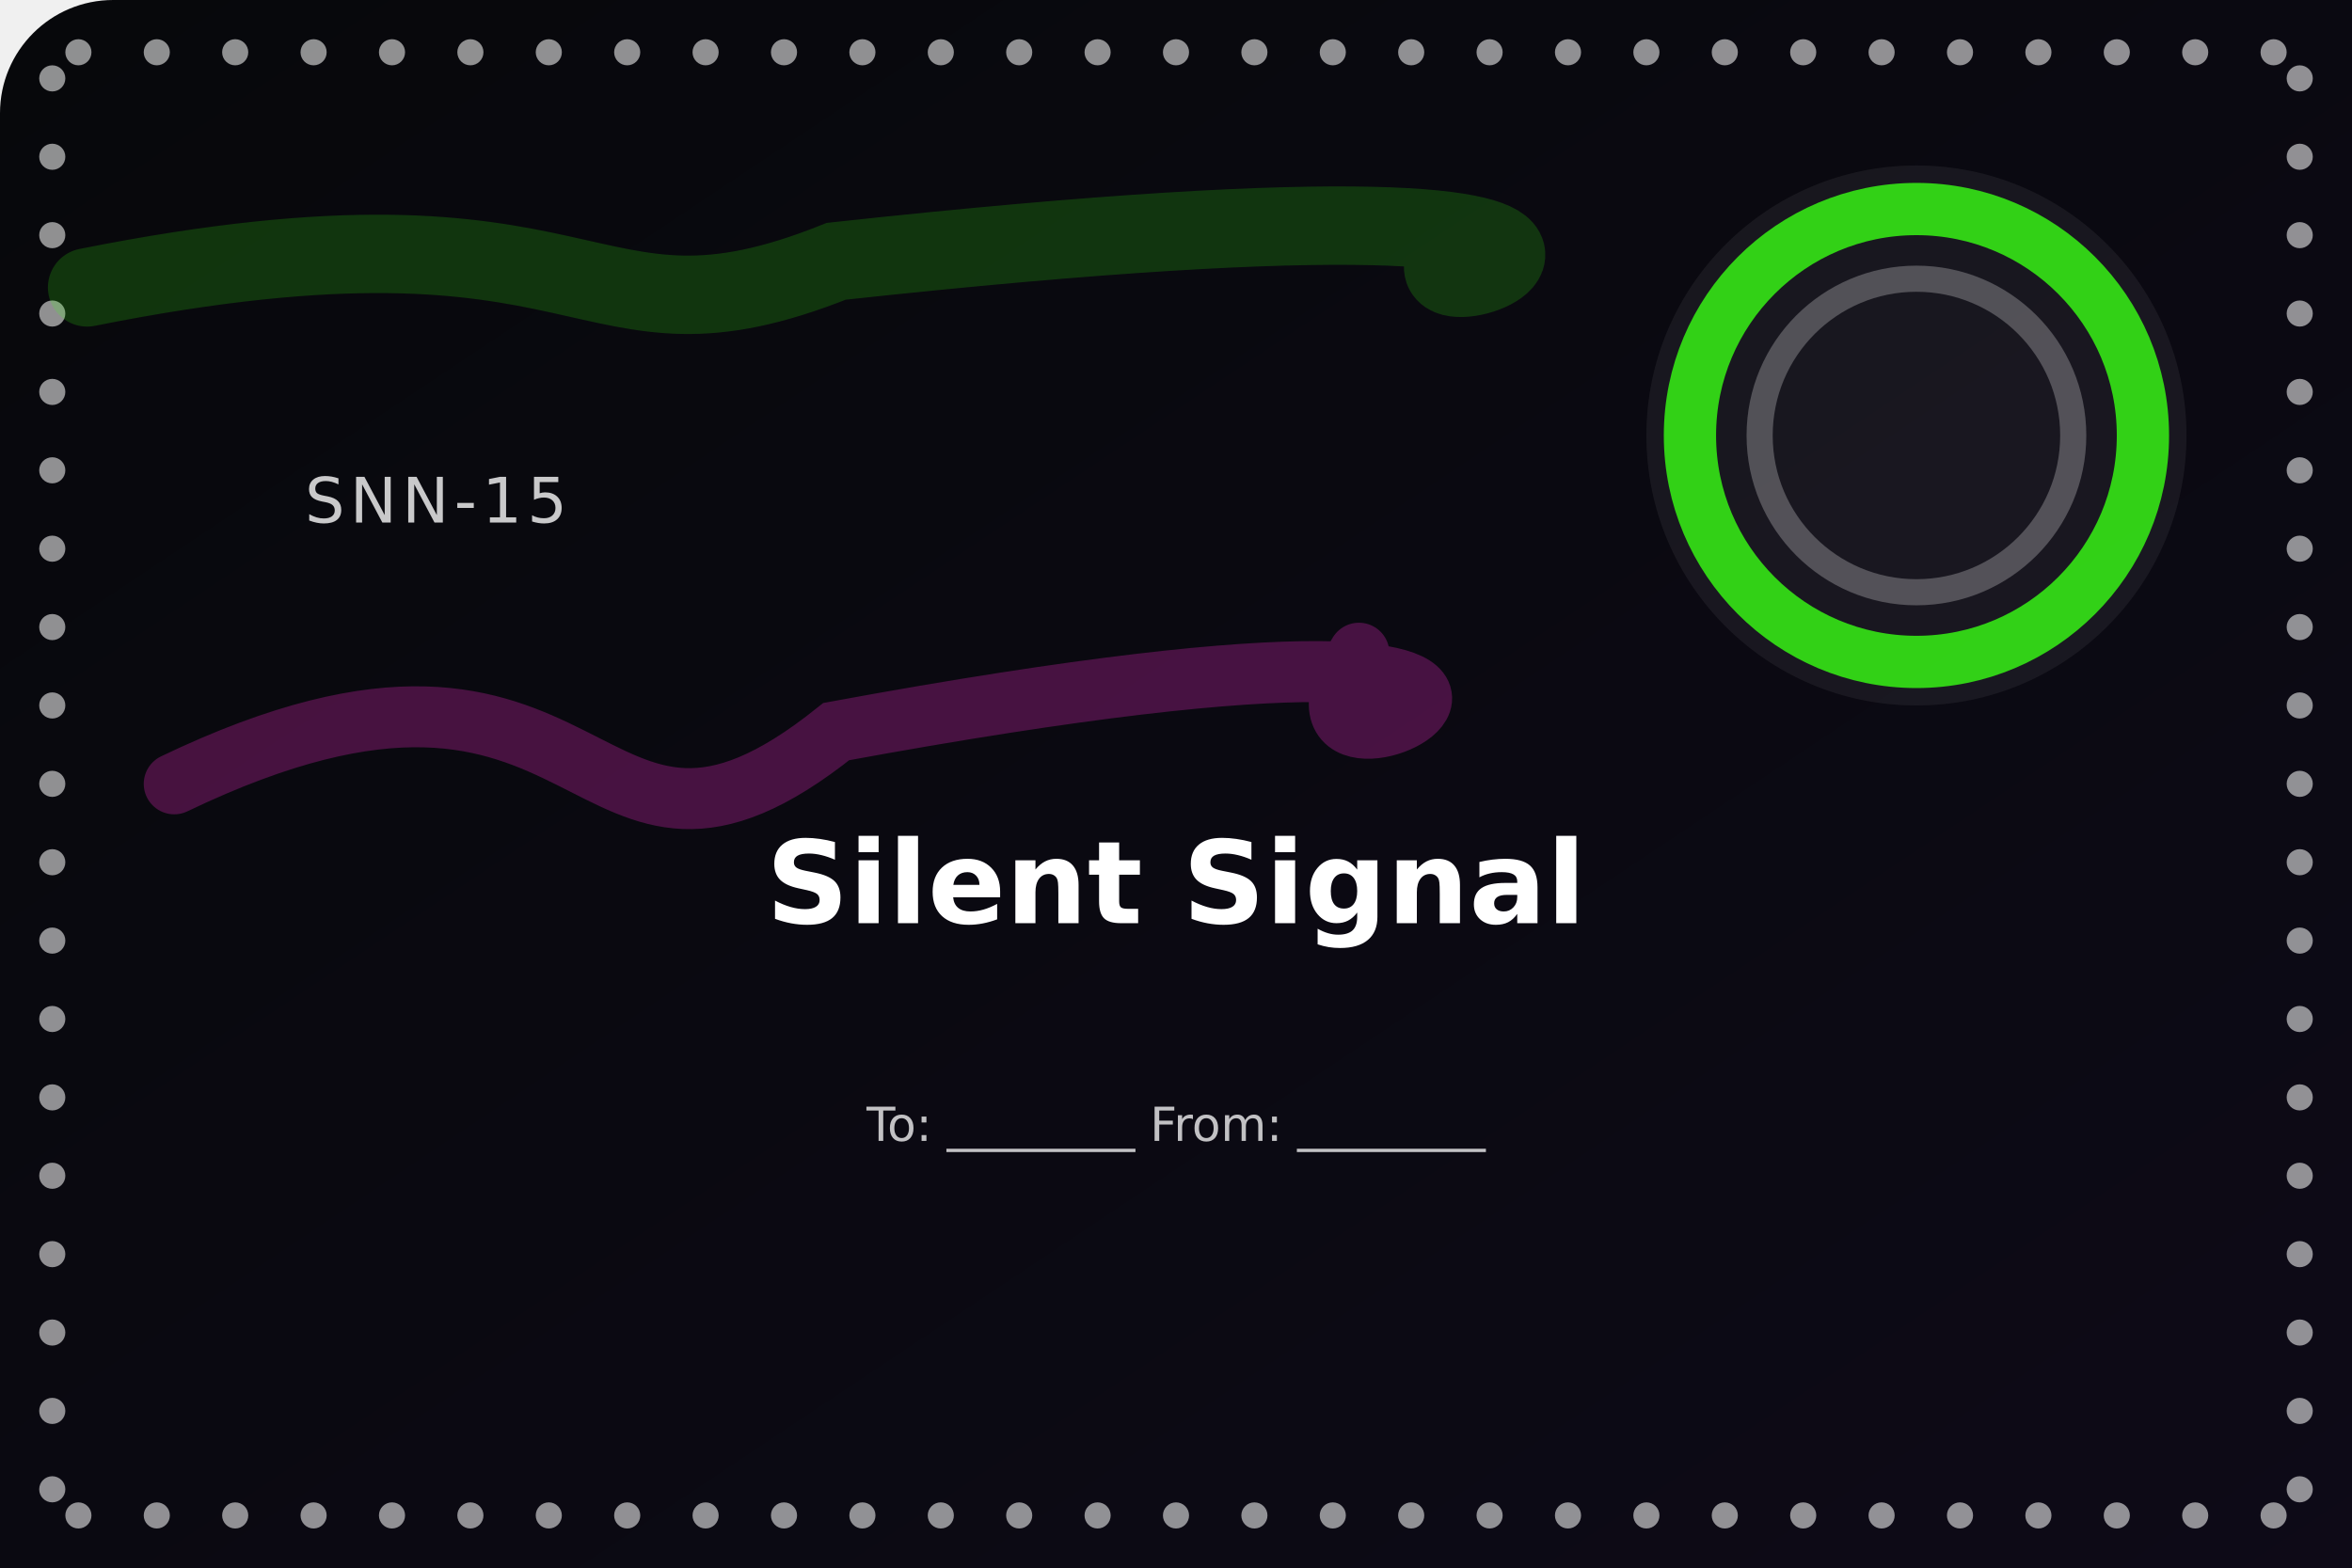
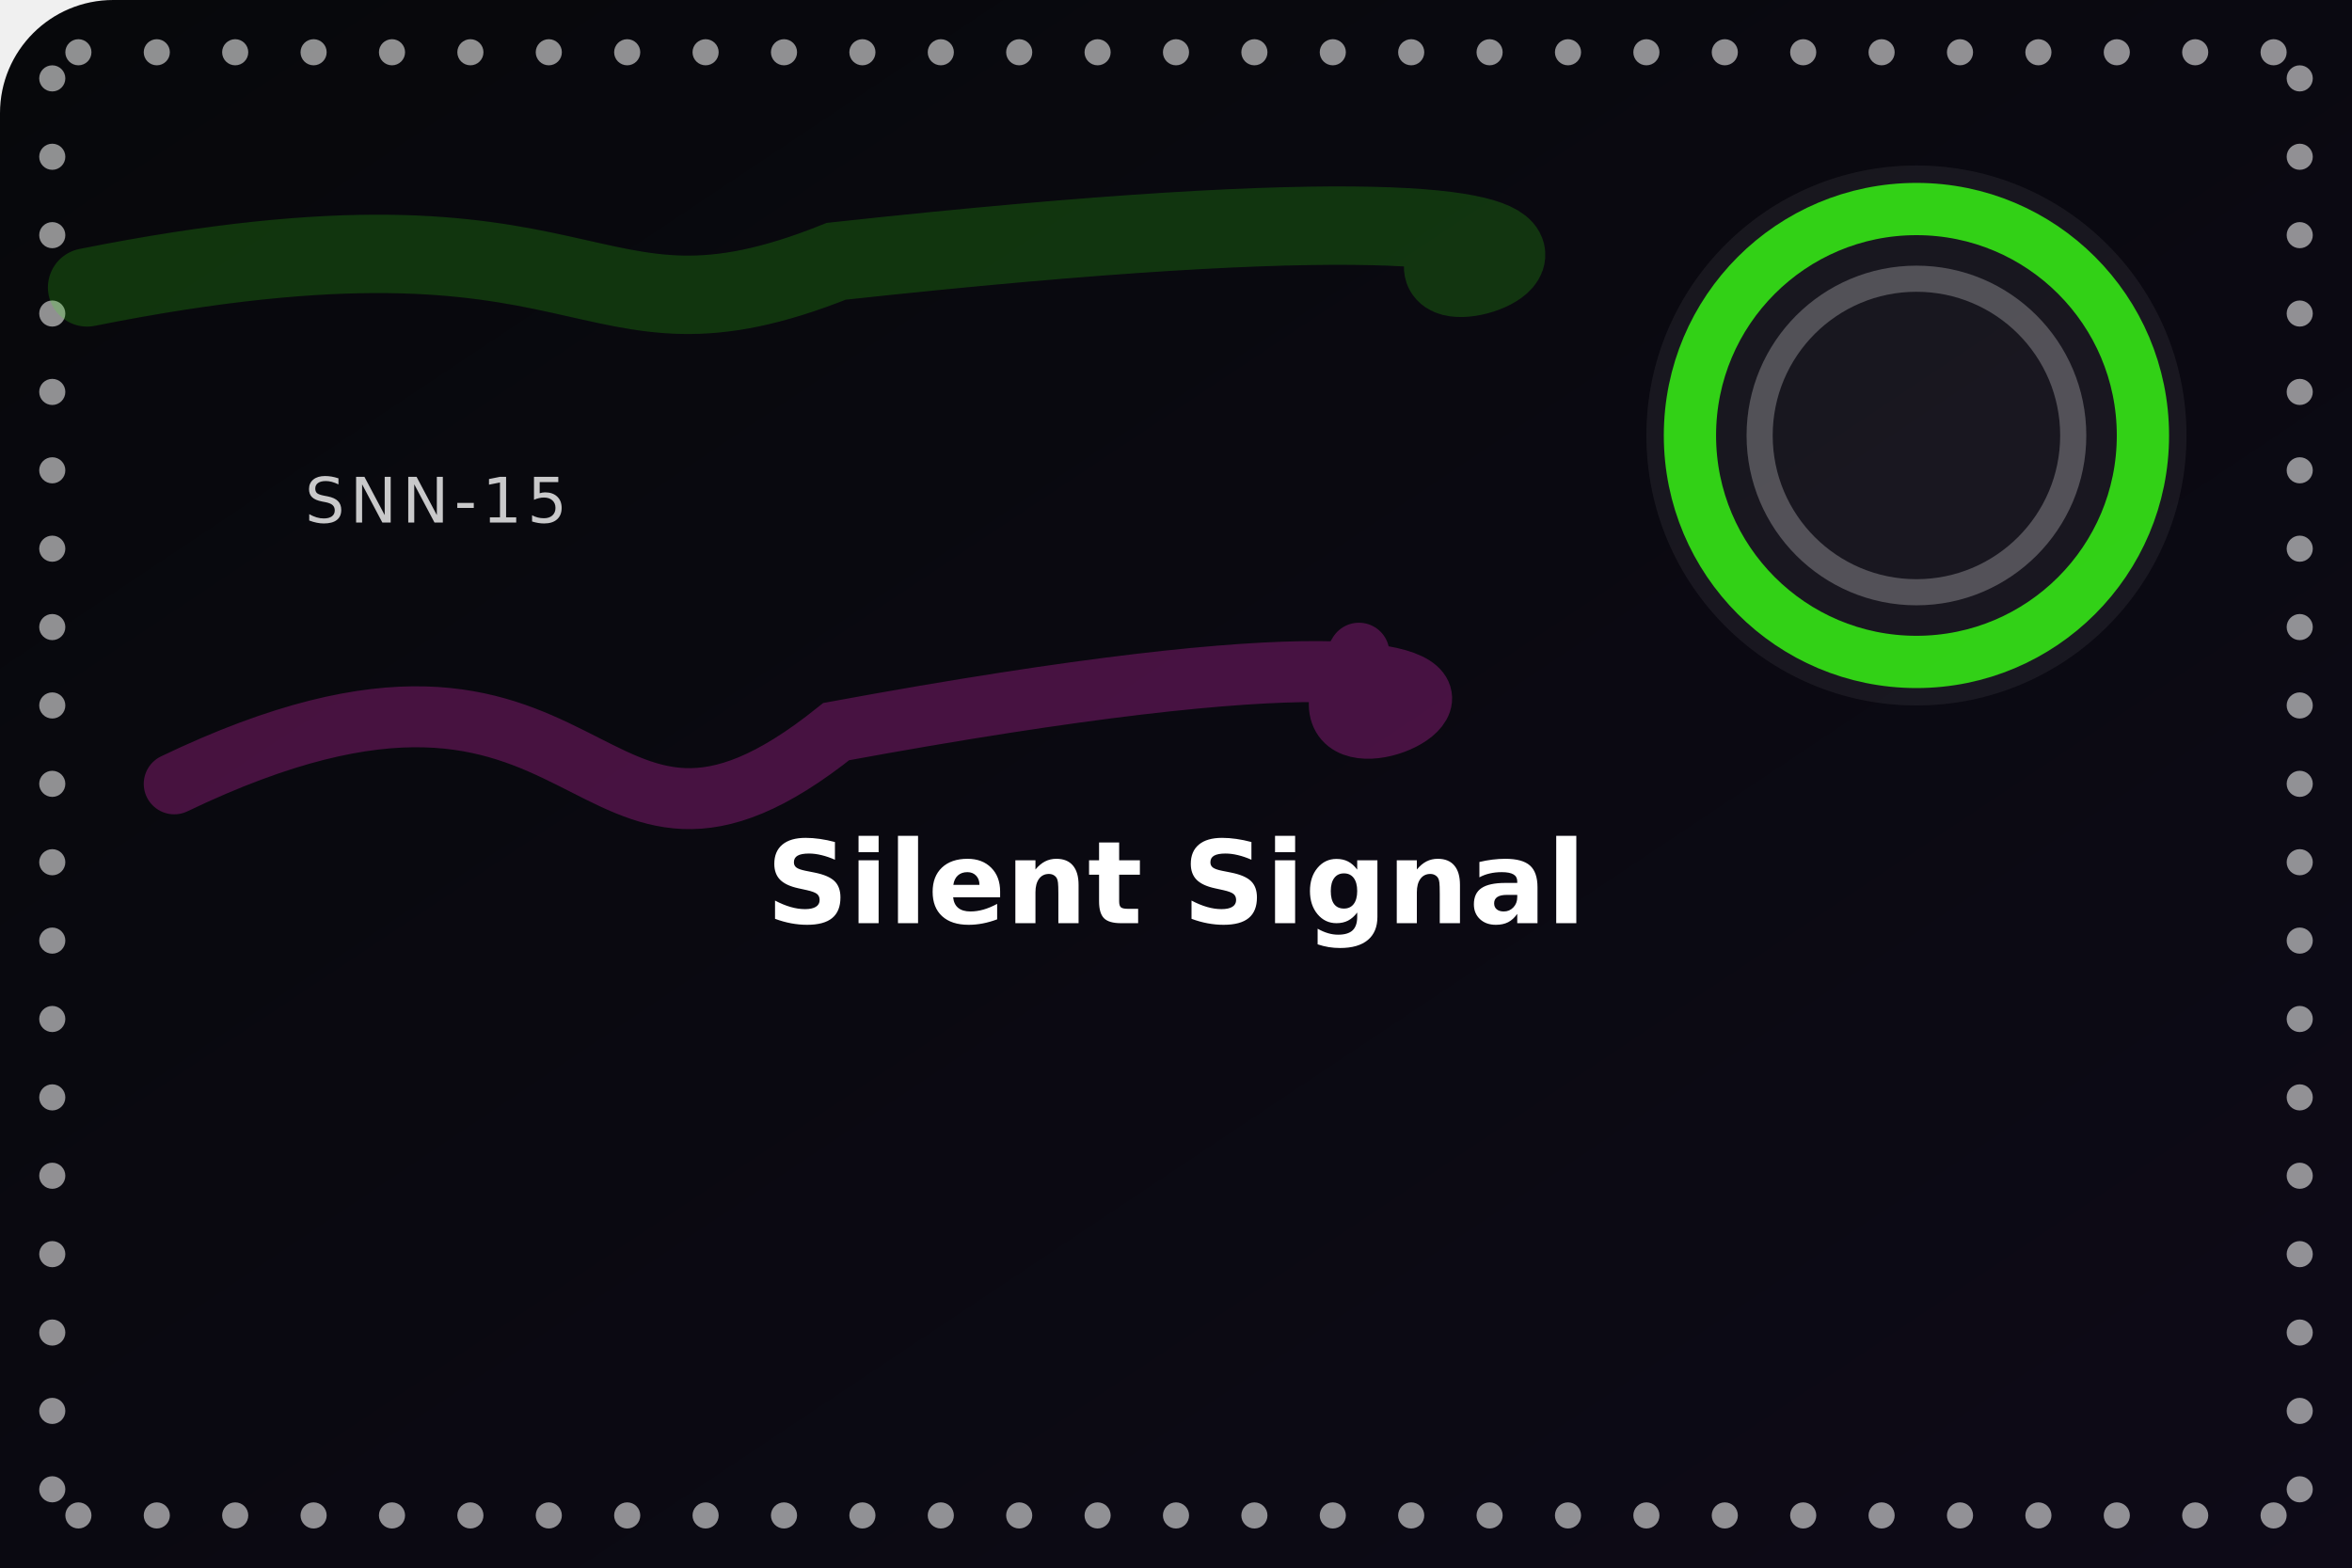
<svg xmlns="http://www.w3.org/2000/svg" width="1500" height="1000" viewBox="0 0 900 600">
  <defs>
    <linearGradient id="g" x1="0" y1="0" x2="1" y2="1">
      <stop offset="0" stop-color="#07080b" />
      <stop offset="1" stop-color="#120c1f" />
    </linearGradient>
    <filter id="shadow" x="-50" y="-50" width="160%" height="160%">
      <feDropShadow dx="0" dy="15" stdDeviation="16.67" flood-color="rgba(0,0,0,0.45)" />
    </filter>
  </defs>
  <rect x="0" y="0" width="1500" height="1000" rx="43.33" fill="url(#g)" />
  <g>
    <circle cx="30" cy="20" r="5" fill="rgba(255,255,255,0.55)" />
    <circle cx="30" cy="580" r="5" fill="rgba(255,255,255,0.55)" />
    <circle cx="60" cy="20" r="5" fill="rgba(255,255,255,0.55)" />
    <circle cx="60" cy="580" r="5" fill="rgba(255,255,255,0.55)" />
    <circle cx="90" cy="20" r="5" fill="rgba(255,255,255,0.55)" />
    <circle cx="90" cy="580" r="5" fill="rgba(255,255,255,0.55)" />
    <circle cx="120" cy="20" r="5" fill="rgba(255,255,255,0.55)" />
    <circle cx="120" cy="580" r="5" fill="rgba(255,255,255,0.55)" />
    <circle cx="150" cy="20" r="5" fill="rgba(255,255,255,0.55)" />
    <circle cx="150" cy="580" r="5" fill="rgba(255,255,255,0.55)" />
    <circle cx="180" cy="20" r="5" fill="rgba(255,255,255,0.55)" />
    <circle cx="180" cy="580" r="5" fill="rgba(255,255,255,0.55)" />
    <circle cx="210" cy="20" r="5" fill="rgba(255,255,255,0.55)" />
    <circle cx="210" cy="580" r="5" fill="rgba(255,255,255,0.55)" />
    <circle cx="240" cy="20" r="5" fill="rgba(255,255,255,0.55)" />
    <circle cx="240" cy="580" r="5" fill="rgba(255,255,255,0.55)" />
    <circle cx="270" cy="20" r="5" fill="rgba(255,255,255,0.55)" />
    <circle cx="270" cy="580" r="5" fill="rgba(255,255,255,0.55)" />
    <circle cx="300" cy="20" r="5" fill="rgba(255,255,255,0.55)" />
    <circle cx="300" cy="580" r="5" fill="rgba(255,255,255,0.55)" />
    <circle cx="330" cy="20" r="5" fill="rgba(255,255,255,0.55)" />
    <circle cx="330" cy="580" r="5" fill="rgba(255,255,255,0.55)" />
    <circle cx="360" cy="20" r="5" fill="rgba(255,255,255,0.55)" />
    <circle cx="360" cy="580" r="5" fill="rgba(255,255,255,0.55)" />
    <circle cx="390" cy="20" r="5" fill="rgba(255,255,255,0.55)" />
    <circle cx="390" cy="580" r="5" fill="rgba(255,255,255,0.55)" />
    <circle cx="420" cy="20" r="5" fill="rgba(255,255,255,0.55)" />
    <circle cx="420" cy="580" r="5" fill="rgba(255,255,255,0.55)" />
    <circle cx="450" cy="20" r="5" fill="rgba(255,255,255,0.55)" />
    <circle cx="450" cy="580" r="5" fill="rgba(255,255,255,0.55)" />
    <circle cx="480" cy="20" r="5" fill="rgba(255,255,255,0.55)" />
    <circle cx="480" cy="580" r="5" fill="rgba(255,255,255,0.55)" />
    <circle cx="510" cy="20" r="5" fill="rgba(255,255,255,0.55)" />
    <circle cx="510" cy="580" r="5" fill="rgba(255,255,255,0.55)" />
    <circle cx="540" cy="20" r="5" fill="rgba(255,255,255,0.55)" />
    <circle cx="540" cy="580" r="5" fill="rgba(255,255,255,0.55)" />
    <circle cx="570" cy="20" r="5" fill="rgba(255,255,255,0.55)" />
    <circle cx="570" cy="580" r="5" fill="rgba(255,255,255,0.55)" />
    <circle cx="600" cy="20" r="5" fill="rgba(255,255,255,0.55)" />
    <circle cx="600" cy="580" r="5" fill="rgba(255,255,255,0.55)" />
    <circle cx="630" cy="20" r="5" fill="rgba(255,255,255,0.55)" />
    <circle cx="630" cy="580" r="5" fill="rgba(255,255,255,0.55)" />
    <circle cx="660" cy="20" r="5" fill="rgba(255,255,255,0.55)" />
    <circle cx="660" cy="580" r="5" fill="rgba(255,255,255,0.55)" />
    <circle cx="690" cy="20" r="5" fill="rgba(255,255,255,0.55)" />
    <circle cx="690" cy="580" r="5" fill="rgba(255,255,255,0.55)" />
    <circle cx="720" cy="20" r="5" fill="rgba(255,255,255,0.55)" />
    <circle cx="720" cy="580" r="5" fill="rgba(255,255,255,0.55)" />
    <circle cx="750" cy="20" r="5" fill="rgba(255,255,255,0.55)" />
    <circle cx="750" cy="580" r="5" fill="rgba(255,255,255,0.55)" />
    <circle cx="780" cy="20" r="5" fill="rgba(255,255,255,0.55)" />
    <circle cx="780" cy="580" r="5" fill="rgba(255,255,255,0.55)" />
    <circle cx="810" cy="20" r="5" fill="rgba(255,255,255,0.55)" />
    <circle cx="810" cy="580" r="5" fill="rgba(255,255,255,0.55)" />
    <circle cx="840" cy="20" r="5" fill="rgba(255,255,255,0.55)" />
    <circle cx="840" cy="580" r="5" fill="rgba(255,255,255,0.55)" />
    <circle cx="870" cy="20" r="5" fill="rgba(255,255,255,0.55)" />
    <circle cx="870" cy="580" r="5" fill="rgba(255,255,255,0.55)" />
    <circle cx="20" cy="30" r="5" fill="rgba(255,255,255,0.55)" />
    <circle cx="880" cy="30" r="5" fill="rgba(255,255,255,0.55)" />
    <circle cx="20" cy="60" r="5" fill="rgba(255,255,255,0.55)" />
    <circle cx="880" cy="60" r="5" fill="rgba(255,255,255,0.55)" />
    <circle cx="20" cy="90" r="5" fill="rgba(255,255,255,0.55)" />
    <circle cx="880" cy="90" r="5" fill="rgba(255,255,255,0.55)" />
    <circle cx="20" cy="120" r="5" fill="rgba(255,255,255,0.55)" />
    <circle cx="880" cy="120" r="5" fill="rgba(255,255,255,0.55)" />
    <circle cx="20" cy="150" r="5" fill="rgba(255,255,255,0.55)" />
    <circle cx="880" cy="150" r="5" fill="rgba(255,255,255,0.55)" />
    <circle cx="20" cy="180" r="5" fill="rgba(255,255,255,0.55)" />
    <circle cx="880" cy="180" r="5" fill="rgba(255,255,255,0.55)" />
    <circle cx="20" cy="210" r="5" fill="rgba(255,255,255,0.55)" />
    <circle cx="880" cy="210" r="5" fill="rgba(255,255,255,0.55)" />
    <circle cx="20" cy="240" r="5" fill="rgba(255,255,255,0.55)" />
    <circle cx="880" cy="240" r="5" fill="rgba(255,255,255,0.55)" />
    <circle cx="20" cy="270" r="5" fill="rgba(255,255,255,0.55)" />
    <circle cx="880" cy="270" r="5" fill="rgba(255,255,255,0.55)" />
    <circle cx="20" cy="300" r="5" fill="rgba(255,255,255,0.55)" />
    <circle cx="880" cy="300" r="5" fill="rgba(255,255,255,0.55)" />
    <circle cx="20" cy="330" r="5" fill="rgba(255,255,255,0.55)" />
    <circle cx="880" cy="330" r="5" fill="rgba(255,255,255,0.55)" />
    <circle cx="20" cy="360" r="5" fill="rgba(255,255,255,0.55)" />
    <circle cx="880" cy="360" r="5" fill="rgba(255,255,255,0.55)" />
    <circle cx="20" cy="390" r="5" fill="rgba(255,255,255,0.55)" />
    <circle cx="880" cy="390" r="5" fill="rgba(255,255,255,0.55)" />
    <circle cx="20" cy="420" r="5" fill="rgba(255,255,255,0.55)" />
    <circle cx="880" cy="420" r="5" fill="rgba(255,255,255,0.55)" />
    <circle cx="20" cy="450" r="5" fill="rgba(255,255,255,0.55)" />
    <circle cx="880" cy="450" r="5" fill="rgba(255,255,255,0.55)" />
    <circle cx="20" cy="480" r="5" fill="rgba(255,255,255,0.55)" />
    <circle cx="880" cy="480" r="5" fill="rgba(255,255,255,0.55)" />
    <circle cx="20" cy="510" r="5" fill="rgba(255,255,255,0.55)" />
    <circle cx="880" cy="510" r="5" fill="rgba(255,255,255,0.55)" />
    <circle cx="20" cy="540" r="5" fill="rgba(255,255,255,0.55)" />
    <circle cx="880" cy="540" r="5" fill="rgba(255,255,255,0.55)" />
    <circle cx="20" cy="570" r="5" fill="rgba(255,255,255,0.55)" />
    <circle cx="880" cy="570" r="5" fill="rgba(255,255,255,0.55)" />
  </g>
  <path d="M66.67 300 C233.33 220 220 360 320 280 C700 210 470 330 520 250" stroke="#ff2fd6" stroke-opacity="0.25" stroke-width="23.33" fill="none" stroke-linecap="round" />
  <path d="M33.33 110 C233.33 70 220 140 320 100 C733.33 55 510 140 560 90" stroke="#39ff14" stroke-opacity="0.18" stroke-width="30" fill="none" stroke-linecap="round" />
  <circle cx="733.33" cy="166.67" r="103.33" fill="rgba(255,255,255,0.06)" />
  <circle cx="733.33" cy="166.67" r="86.67" fill="none" stroke="#39ff14" stroke-width="20" stroke-opacity="0.8" />
  <circle cx="733.33" cy="166.67" r="60" fill="none" stroke="rgba(255,255,255,0.25)" stroke-width="10" />
  <g filter="url(#shadow)">
    <rect x="73.33" y="86.67" width="753.33" height="426.67" rx="36.67" fill="rgba(0,0,0,0.26)" stroke="rgba(255,255,255,0.20)" stroke-width="3.33" />
  </g>
  <text x="116.67" y="200" font-family="DejaVu Sans, Arial, sans-serif" font-size="24" fill="rgba(255,255,255,0.78)" letter-spacing="2">SNN-15</text>
  <text x="450" y="353.33" text-anchor="middle" font-family="DejaVu Sans, Arial, sans-serif" font-size="44" font-weight="800" fill="#ffffff">Silent Signal</text>
-   <text x="450" y="436.67" text-anchor="middle" font-family="DejaVu Sans, Arial, sans-serif" font-size="18" fill="rgba(255,255,255,0.75)">To: ________   From: ________</text>
</svg>
